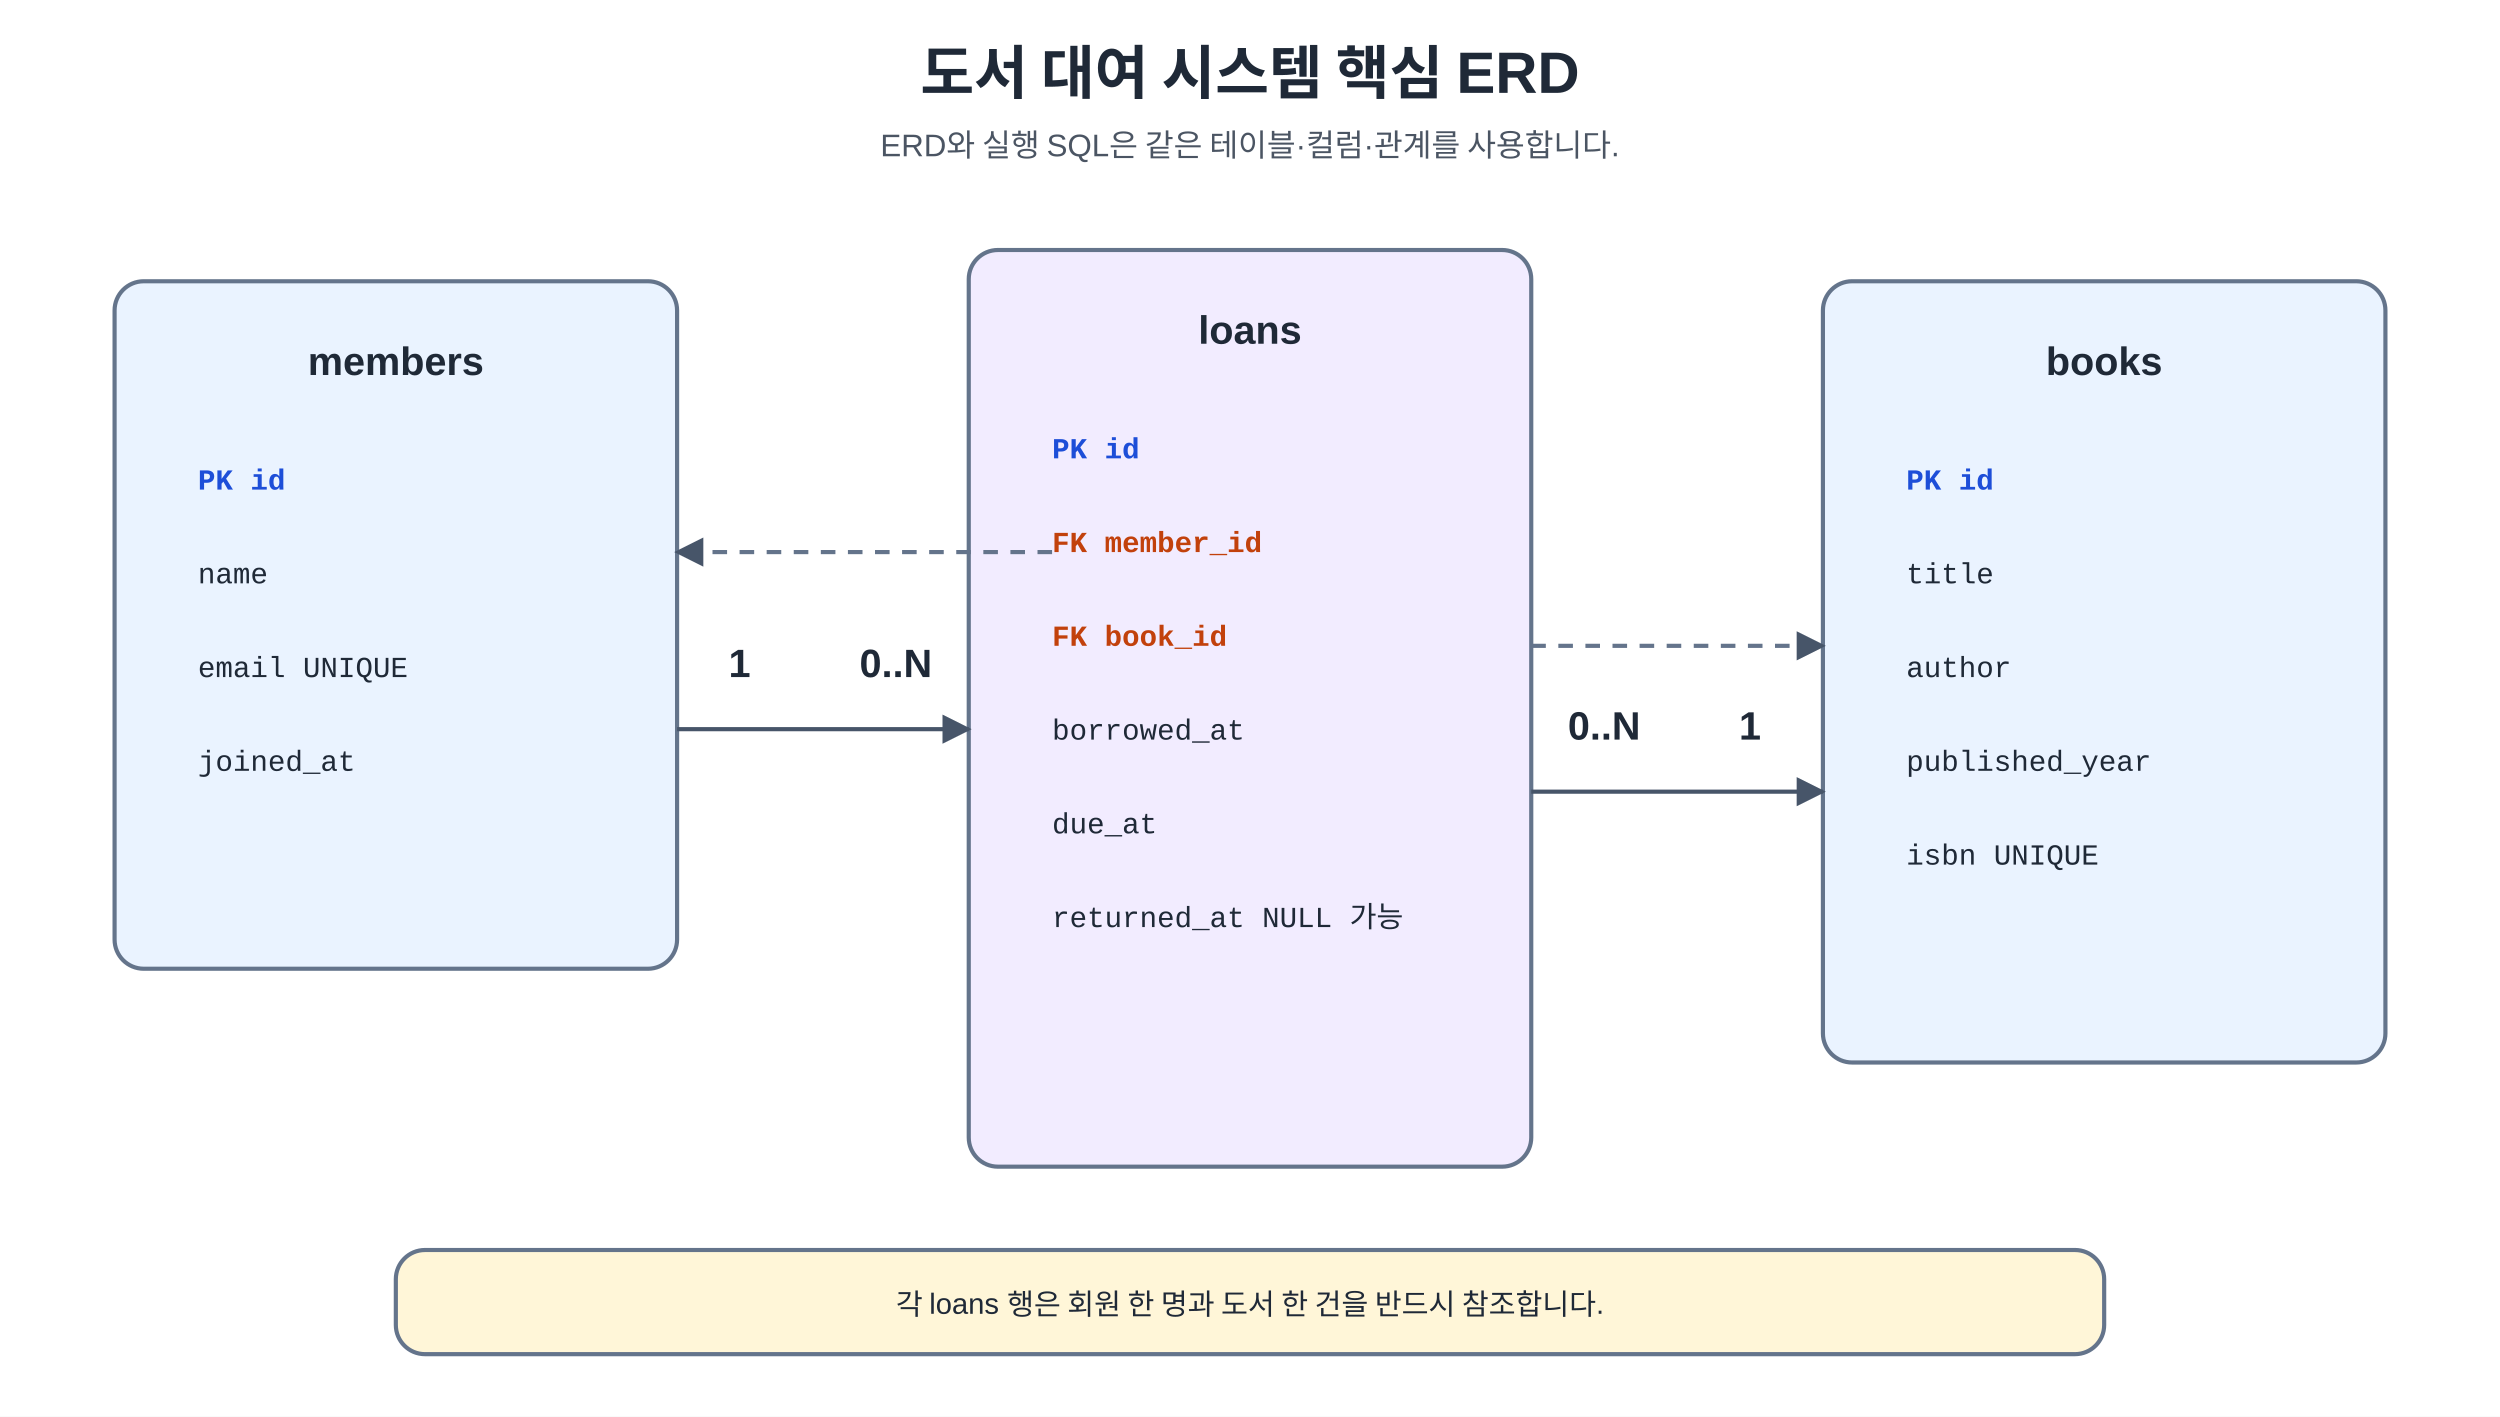
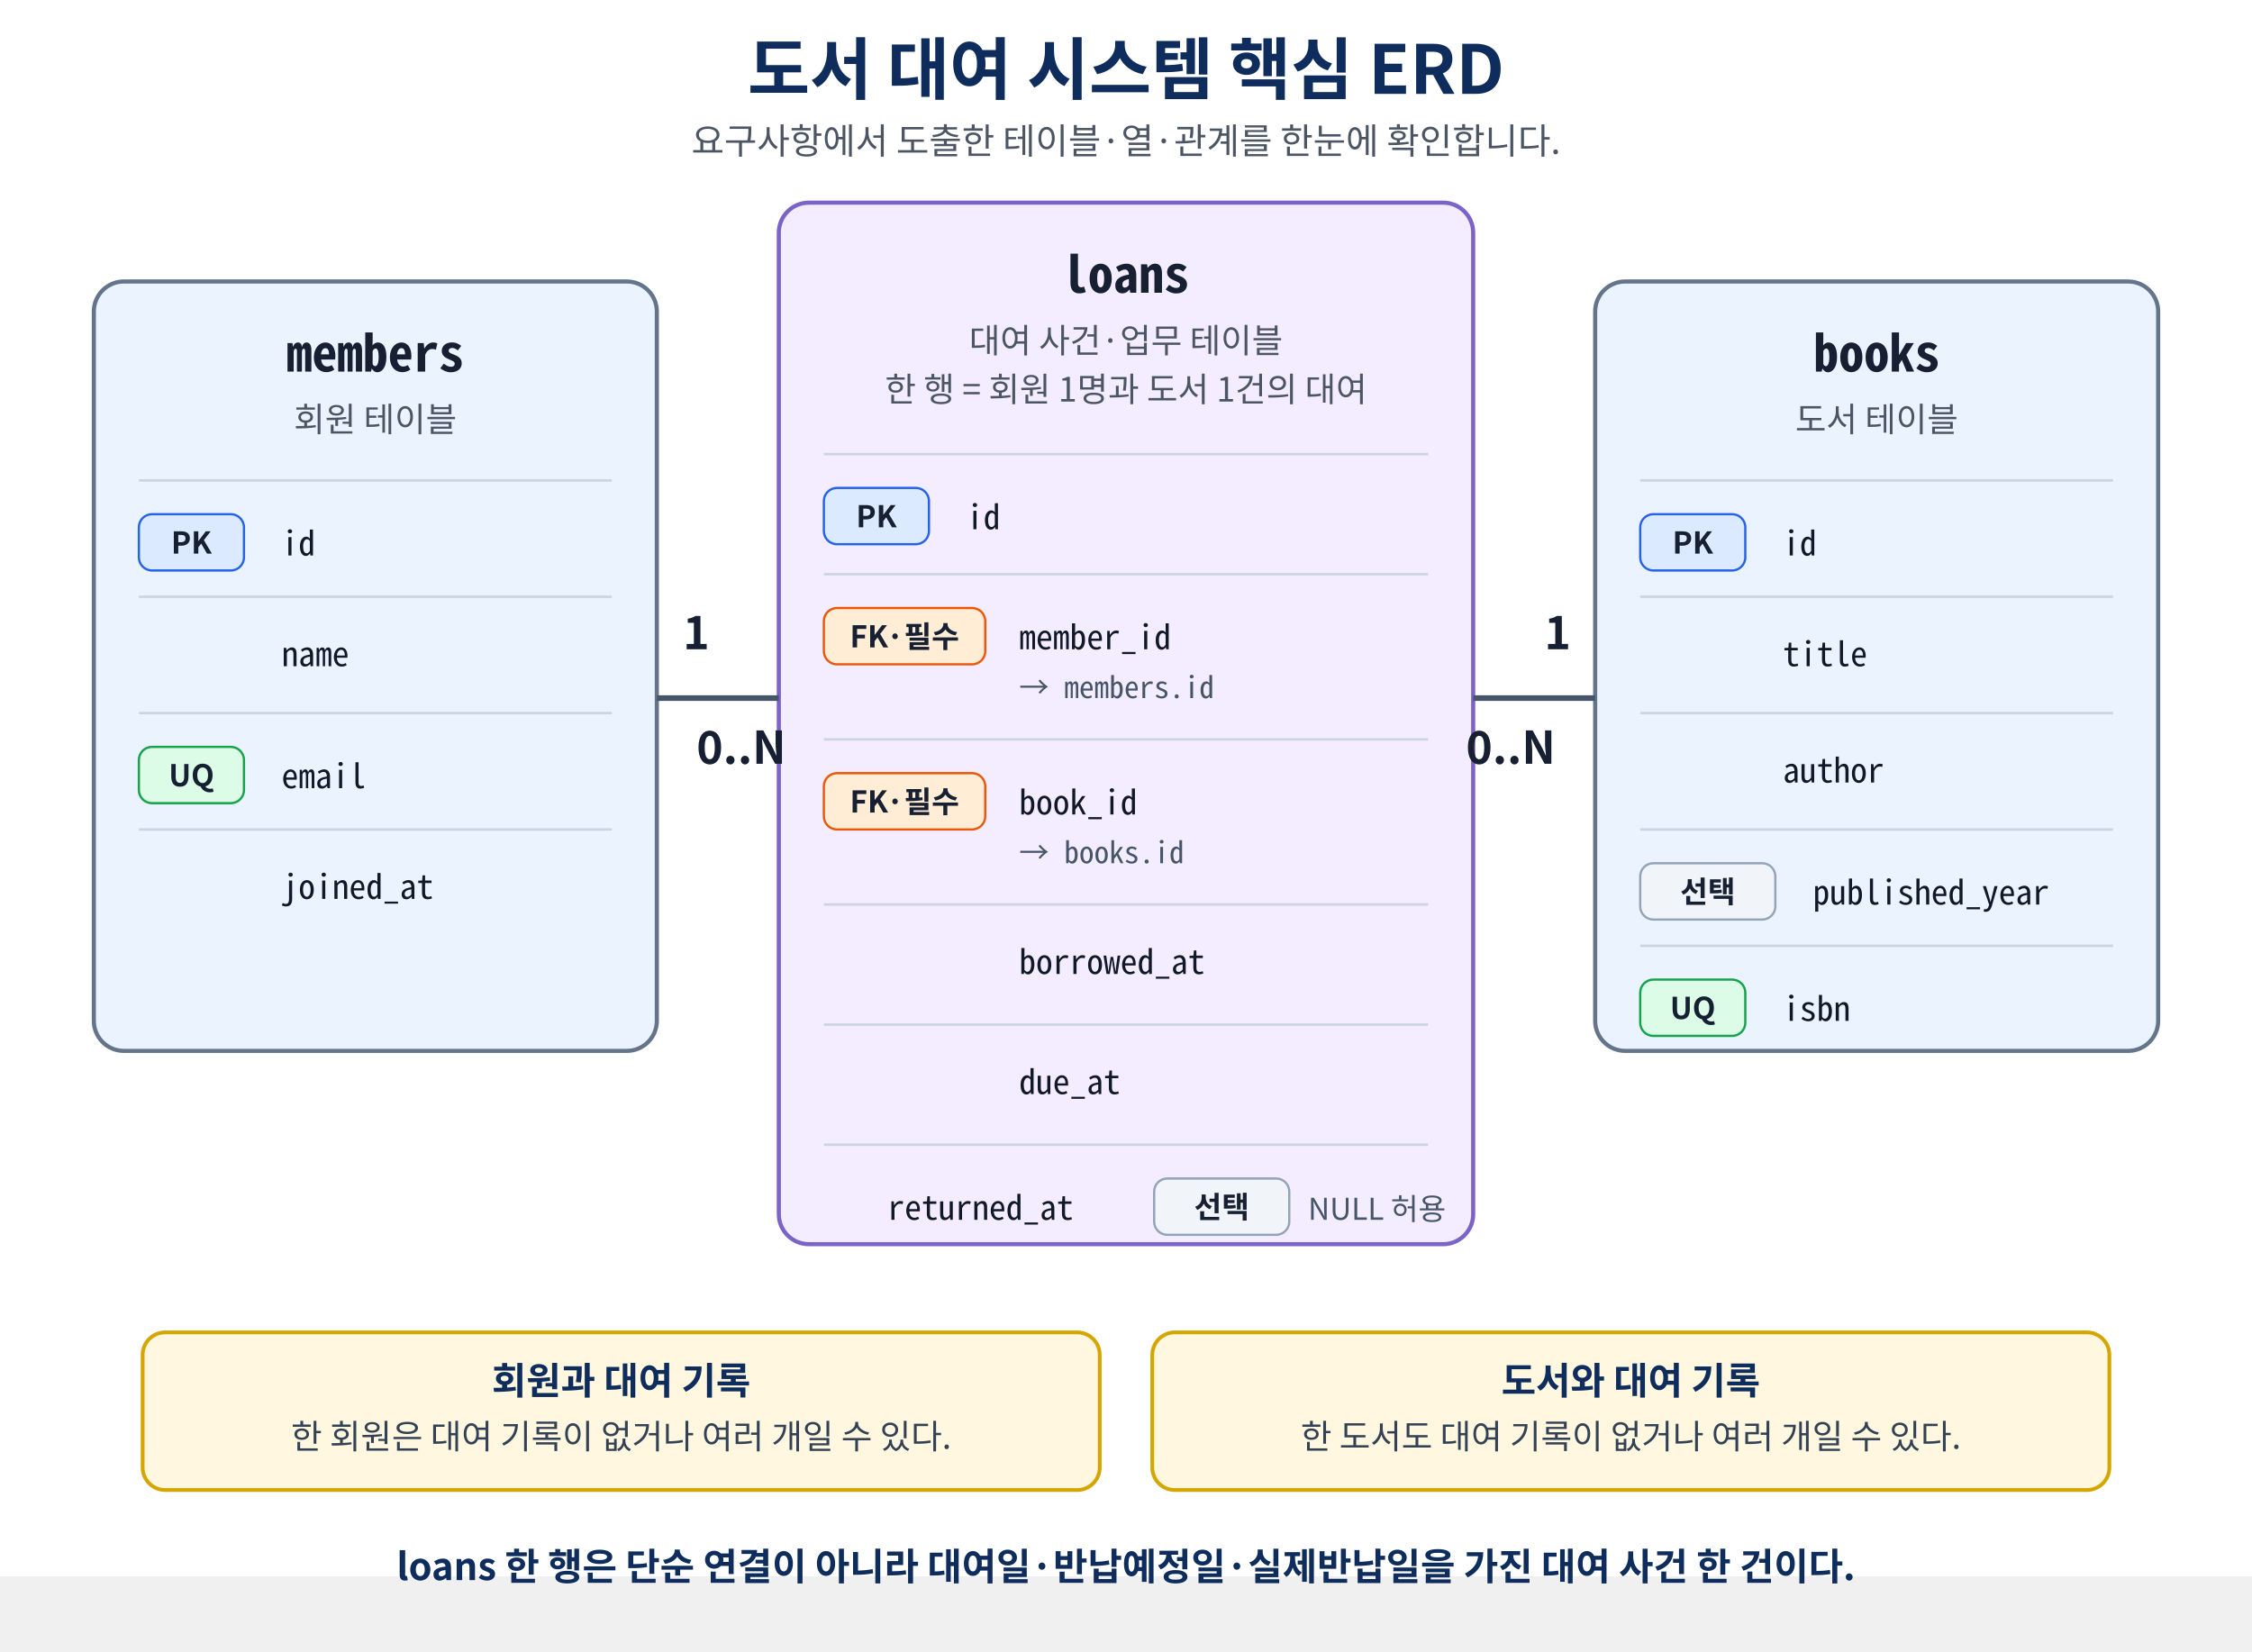
- <svg xmlns="http://www.w3.org/2000/svg" width="100%" viewBox="0 0 1200 680" role="img" aria-labelledby="title desc">
-   <style>text{font-family:"Malgun Gothic","Apple SD Gothic Neo","Noto Sans KR",Arial,sans-serif;fill:#1f2937}.m{font-family:Consolas,D2Coding,"Courier New",monospace}.t{font-size:28px;font-weight:700}.s{font-size:15px;fill:#4b5563}.h{font-size:19px;font-weight:700}.b{font-size:14px}.pk{fill:#1d4ed8;font-weight:700}.fk{fill:#c2410c;font-weight:700}.box{stroke:#64748b;stroke-width:2;rx:14}.e{fill:#eaf3ff}.r{fill:#f2ecff}.q{fill:#fff6d8}.line{stroke:#475569;stroke-width:2;fill:none}.dash{stroke:#64748b;stroke-width:2;stroke-dasharray:7 6;fill:none}</style>
-   <defs>
-     <marker id="ar" viewBox="0 0 10 10" refX="9" refY="5" markerWidth="7" markerHeight="7" orient="auto">
-       <path d="M0 0L10 5L0 10z" fill="#475569" />
-     </marker>
-   </defs>
-   <rect width="1200" height="680" fill="#fff" />
-   <text x="600" y="45" text-anchor="middle" class="t">도서 대여 시스템 핵심 ERD</text>
-   <text x="600" y="75" text-anchor="middle" class="s">ERD와 실행 SQL은 같은 테이블·컬럼·관계를 사용합니다.</text>
-   <rect x="55" y="135" width="270" height="330" class="box e" />
-   <text x="190" y="180" text-anchor="middle" class="h">members</text>
-   <text x="95" y="235" class="m b pk">PK id</text>
-   <text x="95" y="280" class="m b">name</text>
-   <text x="95" y="325" class="m b">email UNIQUE</text>
-   <text x="95" y="370" class="m b">joined_at</text>
-   <rect x="465" y="120" width="270" height="440" class="box r" />
-   <text x="600" y="165" text-anchor="middle" class="h">loans</text>
-   <text x="505" y="220" class="m b pk">PK id</text>
-   <text x="505" y="265" class="m b fk">FK member_id</text>
-   <text x="505" y="310" class="m b fk">FK book_id</text>
-   <text x="505" y="355" class="m b">borrowed_at</text>
-   <text x="505" y="400" class="m b">due_at</text>
-   <text x="505" y="445" class="m b">returned_at NULL 가능</text>
-   <rect x="875" y="135" width="270" height="375" class="box e" />
-   <text x="1010" y="180" text-anchor="middle" class="h">books</text>
-   <text x="915" y="235" class="m b pk">PK id</text>
-   <text x="915" y="280" class="m b">title</text>
-   <text x="915" y="325" class="m b">author</text>
-   <text x="915" y="370" class="m b">published_year</text>
-   <text x="915" y="415" class="m b">isbn UNIQUE</text>
-   <line x1="325" y1="350" x2="465" y2="350" class="line" marker-end="url(#ar)" />
-   <text x="355" y="325" text-anchor="middle" class="h">1</text>
-   <text x="430" y="325" text-anchor="middle" class="h">0..N</text>
-   <line x1="735" y1="380" x2="875" y2="380" class="line" marker-end="url(#ar)" />
-   <text x="770" y="355" text-anchor="middle" class="h">0..N</text>
-   <text x="840" y="355" text-anchor="middle" class="h">1</text>
-   <path d="M505 265H325" class="dash" marker-end="url(#ar)" />
-   <path d="M735 310H875" class="dash" marker-end="url(#ar)" />
-   <rect x="190" y="600" width="820" height="50" class="box q" />
-   <text x="600" y="631" text-anchor="middle" class="b">각 loans 행은 회원 한 명과 도서 한 건을 반드시 참조합니다.</text>
+ <svg xmlns="http://www.w3.org/2000/svg" width="100%" viewBox="0 0 1200 880" role="img" aria-labelledby="title desc">
+   <style>
+     text {
+       font-family: "Malgun Gothic", "NanumSquare", "Noto Sans CJK KR", "Apple SD Gothic Neo", "Noto Sans KR", "UnDotum", Arial, sans-serif;
+       fill: #1f2937;
+     }
+     .code {
+       font-family: Consolas, D2Coding, "Noto Sans Mono CJK KR", Menlo, monospace;
+     }
+     .title {
+       font-size: 36px;
+       font-weight: 700;
+       text-anchor: middle;
+       fill: #0f2d5c;
+     }
+     .subtitle {
+       font-size: 19px;
+       text-anchor: middle;
+       fill: #4b5563;
+     }
+     .card {
+       stroke: #64748b;
+       stroke-width: 2.2;
+       rx: 16;
+     }
+     .entity {
+       fill: #eaf3ff;
+     }
+     .event {
+       fill: #f3edff;
+       stroke: #7c63c7;
+     }
+     .table-name {
+       font-size: 27px;
+       font-weight: 700;
+       text-anchor: middle;
+       fill: #172033;
+     }
+     .role {
+       font-size: 18px;
+       text-anchor: middle;
+       fill: #4b5563;
+     }
+     .row-line {
+       stroke: #cbd5e1;
+       stroke-width: 1.3;
+     }
+     .field {
+       font-size: 18px;
+       fill: #111827;
+     }
+     .ref {
+       font-size: 16px;
+       fill: #475569;
+     }
+     .badge {
+       stroke-width: 1.2;
+       rx: 7;
+     }
+     .pk {
+       fill: #dbeafe;
+       stroke: #2563eb;
+     }
+     .fk {
+       fill: #ffedd5;
+       stroke: #ea580c;
+     }
+     .uq {
+       fill: #dcfce7;
+       stroke: #16a34a;
+     }
+     .nullable {
+       fill: #f1f5f9;
+       stroke: #94a3b8;
+     }
+     .badge-text {
+       font-size: 16px;
+       font-weight: 700;
+       text-anchor: middle;
+       fill: #172033;
+     }
+     .relationship {
+       stroke: #475569;
+       stroke-width: 3;
+       fill: none;
+     }
+     .cardinality {
+       font-size: 24px;
+       font-weight: 700;
+       text-anchor: middle;
+       fill: #172033;
+     }
+     .caption-card {
+       fill: #fff7df;
+       stroke: #d6a600;
+       stroke-width: 2;
+       rx: 12;
+     }
+     .caption {
+       font-size: 20px;
+       font-weight: 700;
+       text-anchor: middle;
+       fill: #0f2d5c;
+     }
+     .caption-small {
+       font-size: 18px;
+       text-anchor: middle;
+       fill: #334155;
+     }
+   </style>
+   <rect width="1200" height="840" fill="#ffffff" />
+   <text x="600" y="50" class="title">도서 대여 시스템 핵심 ERD</text>
+   <text x="600" y="82" class="subtitle">요구사항에서 도출한 테이블·열·관계를 한눈에 확인합니다.</text>
+   <g transform="translate(50 150)">
+     <rect width="300" height="410" class="card entity" />
+     <text x="150" y="48" class="table-name code">members</text>
+     <text x="150" y="80" class="role">회원 테이블</text>
+     <line x1="24" y1="106" x2="276" y2="106" class="row-line" />
+     <g transform="translate(24 124)">
+       <rect width="56" height="30" class="badge pk" />
+       <text x="28" y="21" class="badge-text">PK</text>
+       <text x="76" y="22" class="field code">id</text>
+     </g>
+     <line x1="24" y1="168" x2="276" y2="168" class="row-line" />
+     <text x="100" y="205" class="field code">name</text>
+     <line x1="24" y1="230" x2="276" y2="230" class="row-line" />
+     <g transform="translate(24 248)">
+       <rect width="56" height="30" class="badge uq" />
+       <text x="28" y="21" class="badge-text">UQ</text>
+       <text x="76" y="22" class="field code">email</text>
+     </g>
+     <line x1="24" y1="292" x2="276" y2="292" class="row-line" />
+     <text x="100" y="329" class="field code">joined_at</text>
+   </g>
+   <g transform="translate(415 108)">
+     <rect width="370" height="555" class="card event" />
+     <text x="185" y="48" class="table-name code">loans</text>
+     <text x="185" y="80" class="role">대여 사건·업무 테이블</text>
+     <text x="185" y="106" class="role">한 행 = 회원 1명과 도서 1건의 대여</text>
+     <line x1="24" y1="134" x2="346" y2="134" class="row-line" />
+     <g transform="translate(24 152)">
+       <rect width="56" height="30" class="badge pk" />
+       <text x="28" y="21" class="badge-text">PK</text>
+       <text x="76" y="22" class="field code">id</text>
+     </g>
+     <line x1="24" y1="198" x2="346" y2="198" class="row-line" />
+     <g transform="translate(24 216)">
+       <rect width="86" height="30" class="badge fk" />
+       <text x="43" y="21" class="badge-text">FK·필수</text>
+       <text x="104" y="22" class="field code">member_id</text>
+       <text x="104" y="48" class="ref code">→ members.id</text>
+     </g>
+     <line x1="24" y1="286" x2="346" y2="286" class="row-line" />
+     <g transform="translate(24 304)">
+       <rect width="86" height="30" class="badge fk" />
+       <text x="43" y="21" class="badge-text">FK·필수</text>
+       <text x="104" y="22" class="field code">book_id</text>
+       <text x="104" y="48" class="ref code">→ books.id</text>
+     </g>
+     <line x1="24" y1="374" x2="346" y2="374" class="row-line" />
+     <text x="128" y="411" class="field code">borrowed_at</text>
+     <line x1="24" y1="438" x2="346" y2="438" class="row-line" />
+     <text x="128" y="475" class="field code">due_at</text>
+     <line x1="24" y1="502" x2="346" y2="502" class="row-line" />
+     <g transform="translate(200 520)">
+       <rect width="72" height="30" class="badge nullable" />
+       <text x="36" y="21" class="badge-text">선택</text>
+       <text x="-142" y="22" class="field code">returned_at</text>
+       <text x="82" y="22" class="ref">NULL 허용</text>
+     </g>
+   </g>
+   <g transform="translate(850 150)">
+     <rect width="300" height="410" class="card entity" />
+     <text x="150" y="48" class="table-name code">books</text>
+     <text x="150" y="80" class="role">도서 테이블</text>
+     <line x1="24" y1="106" x2="276" y2="106" class="row-line" />
+     <g transform="translate(24 124)">
+       <rect width="56" height="30" class="badge pk" />
+       <text x="28" y="21" class="badge-text">PK</text>
+       <text x="76" y="22" class="field code">id</text>
+     </g>
+     <line x1="24" y1="168" x2="276" y2="168" class="row-line" />
+     <text x="100" y="205" class="field code">title</text>
+     <line x1="24" y1="230" x2="276" y2="230" class="row-line" />
+     <text x="100" y="267" class="field code">author</text>
+     <line x1="24" y1="292" x2="276" y2="292" class="row-line" />
+     <g transform="translate(24 310)">
+       <rect width="72" height="30" class="badge nullable" />
+       <text x="36" y="21" class="badge-text">선택</text>
+       <text x="92" y="22" class="field code">published_year</text>
+     </g>
+     <line x1="24" y1="354" x2="276" y2="354" class="row-line" />
+     <g transform="translate(24 372)">
+       <rect width="56" height="30" class="badge uq" />
+       <text x="28" y="21" class="badge-text">UQ</text>
+       <text x="76" y="22" class="field code">isbn</text>
+     </g>
+   </g>
+   <g>
+     <line x1="350" y1="372" x2="415" y2="372" class="relationship" />
+     <text x="371" y="346" class="cardinality">1</text>
+     <text x="395" y="407" class="cardinality">0..N</text>
+     <line x1="785" y1="372" x2="850" y2="372" class="relationship" />
+     <text x="805" y="407" class="cardinality">0..N</text>
+     <text x="830" y="346" class="cardinality">1</text>
+   </g>
+   <g>
+     <rect x="76" y="710" width="510" height="84" class="caption-card" />
+     <text x="331" y="743" class="caption">회원과 대여 기록</text>
+     <text x="331" y="772" class="caption-small">한 회원은 대여 기록이 없거나 여러 개일 수 있다.</text>
+     <rect x="614" y="710" width="510" height="84" class="caption-card" />
+     <text x="869" y="743" class="caption">도서와 대여 기록</text>
+     <text x="869" y="772" class="caption-small">한 도서도 대여 기록이 없거나 여러 개일 수 있다.</text>
+     <text x="600" y="842" class="caption">loans 한 행은 단순 연결이 아니라 대여일·반납예정일·실제반납일을 가진 대여 사건 한 건이다.</text>
+   </g>
</svg>
